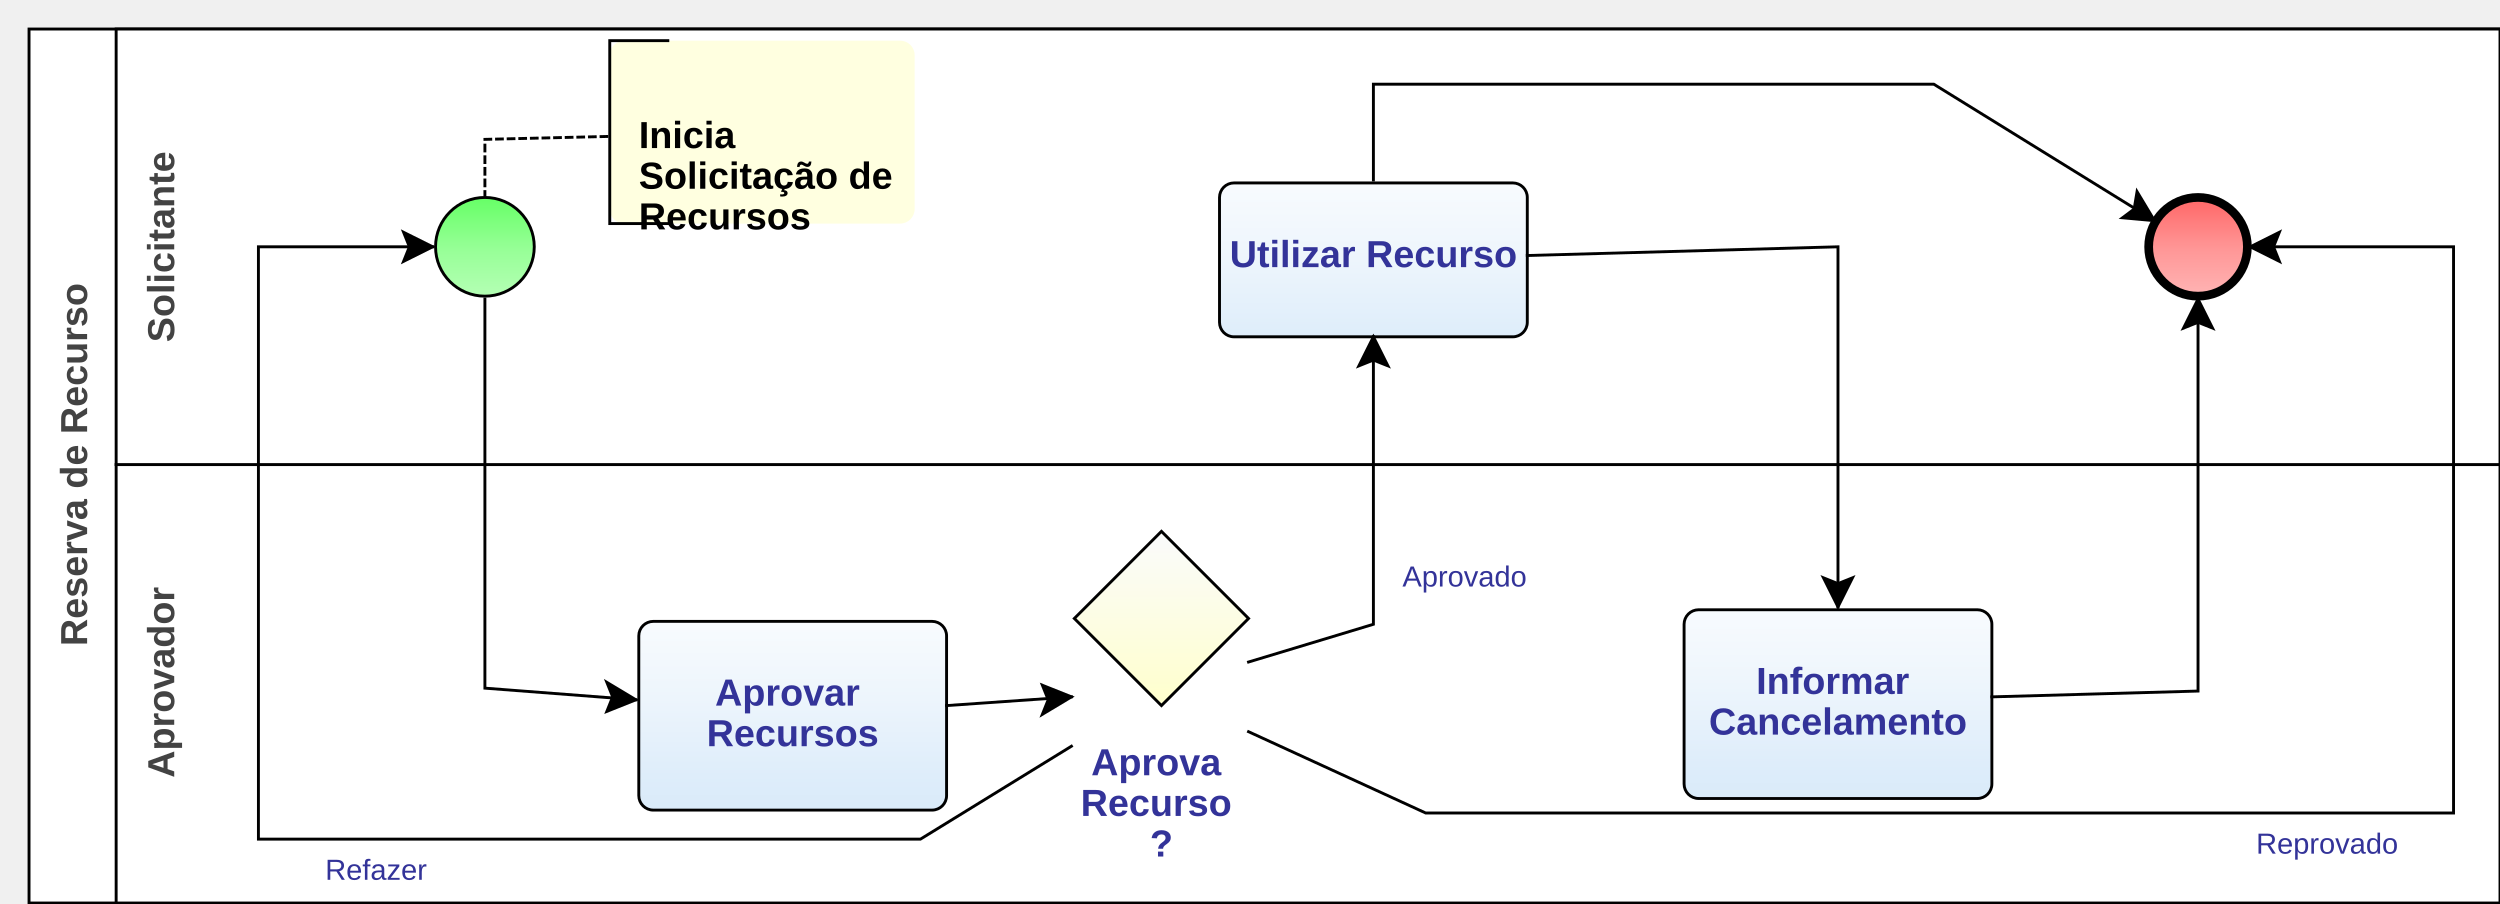
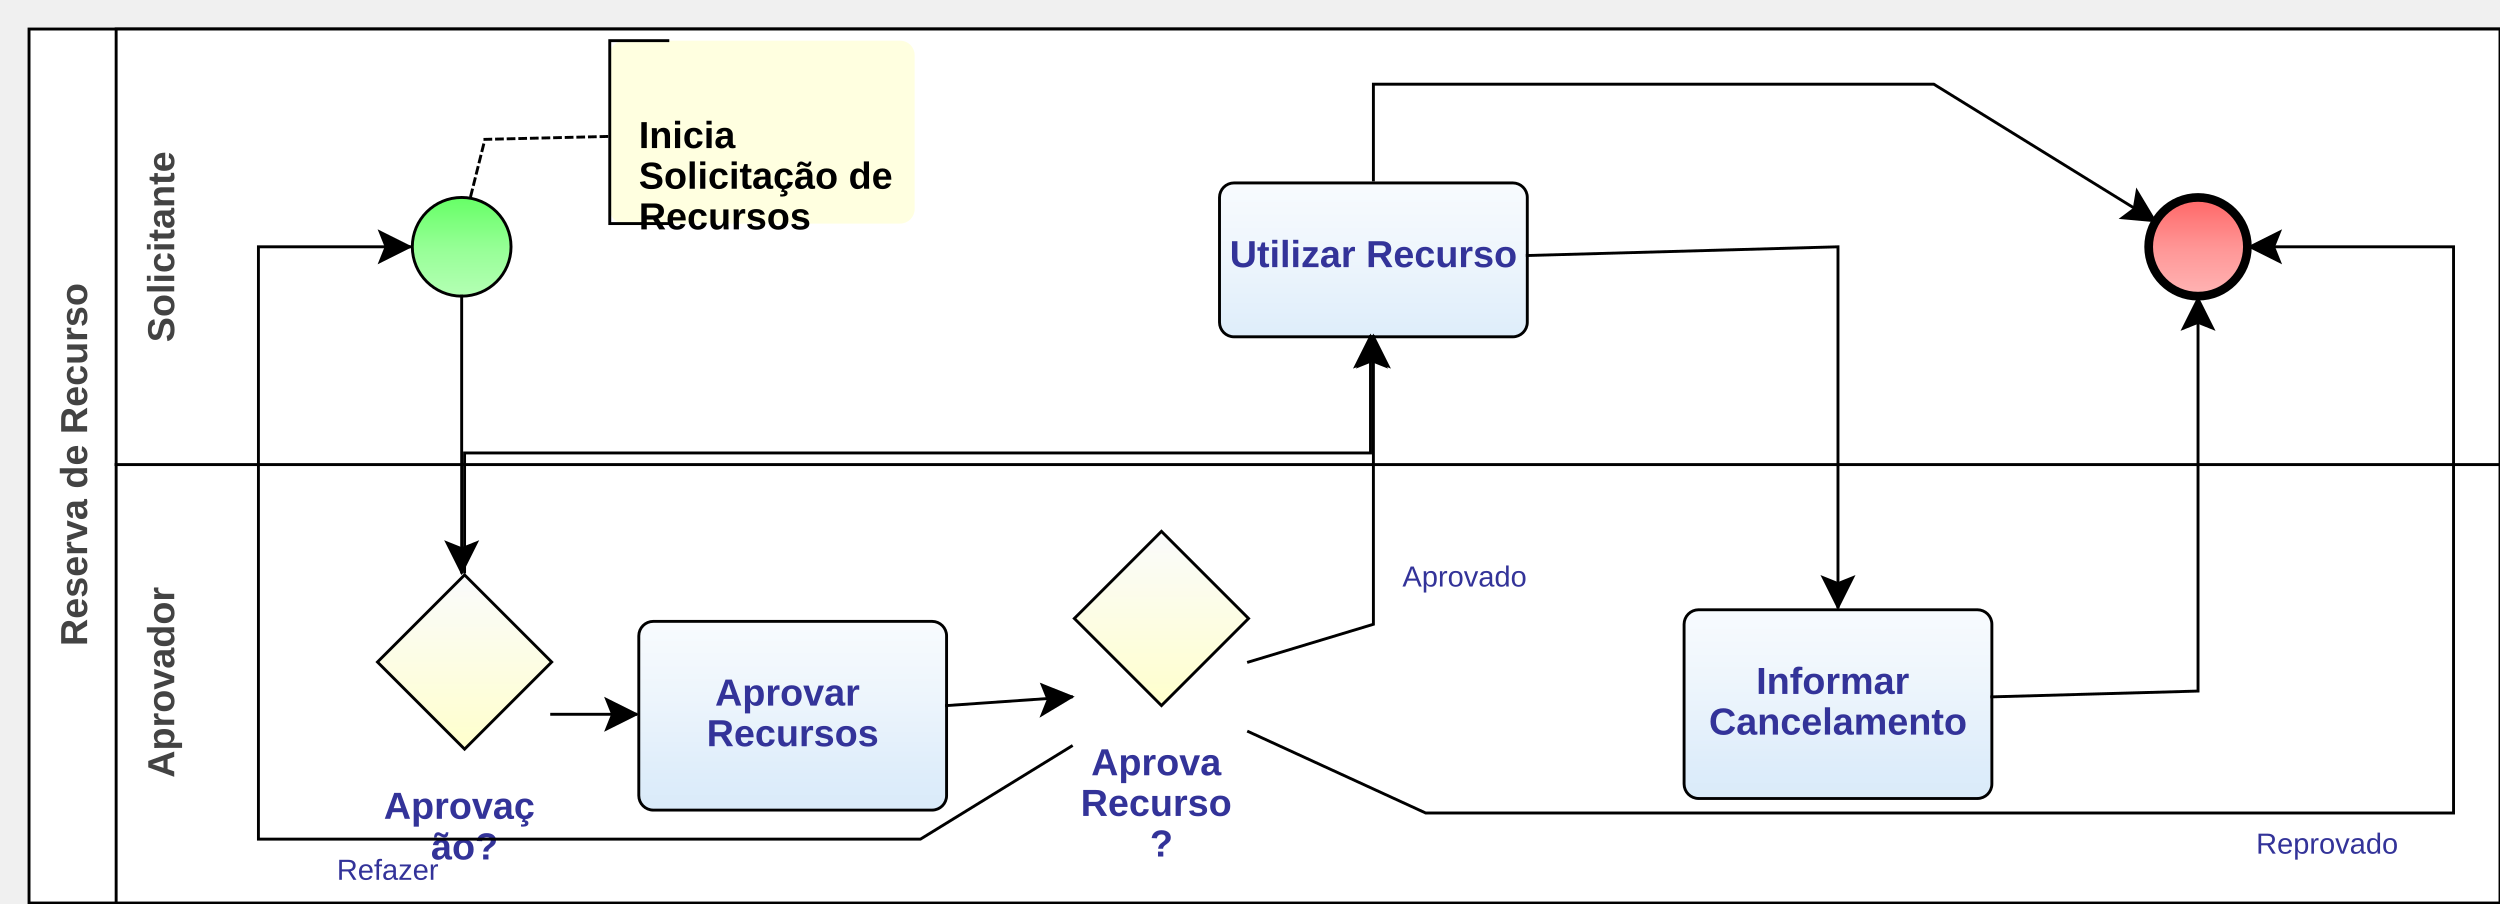
<svg xmlns="http://www.w3.org/2000/svg" xmlns:xlink="http://www.w3.org/1999/xlink" style="stroke-dasharray:none; shape-rendering:auto; font-family:'Arial'; text-rendering:auto; fill-opacity:1; color-interpolation:auto; color-rendering:auto; font-size:12; fill:black; stroke:black; image-rendering:auto; stroke-miterlimit:10; stroke-linecap:square; stroke-linejoin:miter; font-style:normal; stroke-width:1; stroke-dashoffset:0; font-weight:normal; stroke-opacity:1;" contentScriptType="text/ecmascript" preserveAspectRatio="xMidYMid meet" zoomAndPan="magnify" version="1.0" contentStyleType="text/css" xml:xlink="http://www.w3.org/1999/xlink" width="861" height="311">
  <rect x="10" y="10" width="851" height="301" ry="0" rx="0" style="stroke:#000000; fill:#FFFFFF" />
  <rect x="40" y="160" width="821" height="151" ry="0" rx="0" style="stroke:#000000; fill:#FFFFFF" />
  <g componentSequence="3">
    <text x="-235" y="46" transform="rotate(270)" text-anchor="middle" style="font-weight:bold;font-size:13px;stroke:none; fill:#434343">
      <tspan dy="14" x="-235">Aprovador</tspan>
    </text>
  </g>
  <rect x="40" y="10" width="821" height="150" ry="0" rx="0" style="stroke:#000000; fill:#FFFFFF" />
  <g componentSequence="2">
    <text x="-85" y="46" transform="rotate(270)" text-anchor="middle" style="font-weight:bold;font-size:13px;stroke:none; fill:#434343">
      <tspan dy="14" x="-85">Solicitante</tspan>
    </text>
  </g>
  <g componentSequence="1">
    <text x="-160" y="16" transform="rotate(270)" text-anchor="middle" style="font-weight:bold;font-size:13px;stroke:none; fill:#434343">
      <tspan dy="14" x="-160">Reserva de Recurso</tspan>
    </text>
  </g>
  <g sequence="4">
-     <ellipse cx="167" cy="85" rx="17" ry="17" stroke-width="1" style="fill:url(#linearGradient66FF6696FF96B6FFB6_189745795);" stroke="336633" />
+     <ellipse cx="159" cy="85" rx="17" ry="17" stroke-width="1" style="fill:url(#linearGradient66FF6696FF96B6FFB6_1329429967);" stroke="336633" />
  </g>
  <g sequence="5">
-     <rect x="220" y="214" width="106" height="65" ry="5" rx="5" style="fill:url(#linearGradientF8FBFEEDF5FCDEEDFAD4E7F8E2E5E9_92845466);" stroke="191970" />
+     <rect x="220" y="214" width="106" height="65" ry="5" rx="5" style="fill:url(#linearGradientF8FBFEEDF5FCDEEDFAD4E7F8E2E5E9_1106942552);" stroke="191970" />
  </g>
  <g componentSequence="5">
    <text x="273" y="229" text-anchor="middle" style="font-weight:bold;font-size:13px;stroke:none; fill:#333399">
      <tspan dy="14" x="273">Aprovar</tspan>
      <tspan dy="14" x="273">Recursos</tspan>
    </text>
  </g>
  <g sequence="6">
-     <rect x="420" y="63" width="106" height="53" ry="5" rx="5" style="fill:url(#linearGradientF8FBFEEDF5FCDEEDFAD4E7F8E2E5E9_28778995);" stroke="191970" />
+     <rect x="420" y="63" width="106" height="53" ry="5" rx="5" style="fill:url(#linearGradientF8FBFEEDF5FCDEEDFAD4E7F8E2E5E9_1170544319);" stroke="191970" />
  </g>
  <g componentSequence="6">
    <text x="473" y="78" text-anchor="middle" style="font-weight:bold;font-size:13px;stroke:none; fill:#333399">
      <tspan dy="14" x="473">Utilizar Recurso</tspan>
    </text>
  </g>
  <g sequence="7">
-     <ellipse cx="757" cy="85" rx="17" ry="17" stroke-width="3" style="fill:url(#linearGradientFF6666FF9696FFB6B6_1152761761);" stroke="993333" />
+     <ellipse cx="757" cy="85" rx="17" ry="17" stroke-width="3" style="fill:url(#linearGradientFF6666FF9696FFB6B6_13078627);" stroke="993333" />
  </g>
  <g sequence="8">
-     <rect x="580" y="210" width="106" height="65" ry="5" rx="5" style="fill:url(#linearGradientF8FBFEEDF5FCDEEDFAD4E7F8E2E5E9_903868134);" stroke="191970" />
+     <rect x="580" y="210" width="106" height="65" ry="5" rx="5" style="fill:url(#linearGradientF8FBFEEDF5FCDEEDFAD4E7F8E2E5E9_607143601);" stroke="191970" />
  </g>
  <g componentSequence="8">
    <text x="633" y="225" text-anchor="middle" style="font-weight:bold;font-size:13px;stroke:none; fill:#333399">
      <tspan dy="14" x="633">Informar</tspan>
      <tspan dy="14" x="633">Cancelamento</tspan>
    </text>
  </g>
  <g sequence="9">
-     <polygon points=" 370 213 400 183 430 213 400 243 370 213" style="fill:url(#linearGradientFAFBFCFFFFCC_1966848418);" stroke="000000" />
+     <polygon points=" 370 213 400 183 430 213 400 243 370 213" style="fill:url(#linearGradientFAFBFCFFFFCC_831336501);" stroke="000000" />
  </g>
  <g componentSequence="9">
    <text x="400" y="253" text-anchor="middle" style="font-weight:bold;font-size:13px;stroke:none; fill:#333399">
      <tspan dy="14" x="400">Aprova</tspan>
      <tspan dy="14" x="400">Recurso</tspan>
      <tspan dy="14" x="400">?</tspan>
    </text>
  </g>
  <rect x="210" y="14" width="105" height="63" ry="5" rx="5" style="stroke:none; fill:#FFFFE0" />
  <g componentSequence="10">
    <text x="220" y="37" text-anchor="left" style="font-weight:bold;font-size:13px;stroke:none; fill:#000000">
      <tspan dy="14" x="220">Inicia</tspan>
      <tspan dy="14" x="220">Solicitação de</tspan>
      <tspan dy="14" x="220">Recursos</tspan>
    </text>
  </g>
  <path style="fill:none; stroke-width:1; stroke:#000000;" d="M230.0 14.0 L210.0 14.0 L210.0 77.0 L230.0 77.0" />
-   <g componentSequence="11">
-     <text x="177" y="196" style="font-size:10px;font-weight:none;stroke:none; fill:#333399" text-anchor="left" />
+   <g sequence="22">
+     <polygon points=" 130 228 160 198 190 228 160 258 130 228" style="fill:url(#linearGradientFAFBFCFFFFCC_1552988245);" stroke="000000" />
+   </g>
+   <g componentSequence="22">
+     <text x="160" y="268" text-anchor="middle" style="font-weight:bold;font-size:13px;stroke:none; fill:#333399">
+       <tspan dy="14" x="160">Aprovaç</tspan>
+       <tspan dy="14" x="160">ão?</tspan>
+     </text>
  </g>
  <g componentSequence="12">
    <text x="358" y="242" style="font-size:10px;font-weight:none;stroke:none; fill:#333399" text-anchor="left" />
  </g>
  <g componentSequence="14">
    <text x="606" y="29" style="font-size:10px;font-weight:none;stroke:none; fill:#333399" text-anchor="left" />
  </g>
  <g componentSequence="15">
    <text x="643" y="93" style="font-size:10px;font-weight:none;stroke:none; fill:#333399" text-anchor="left" />
  </g>
  <g componentSequence="16">
    <text x="767" y="206" style="font-size:10px;font-weight:none;stroke:none; fill:#333399" text-anchor="left" />
  </g>
  <g componentSequence="18">
-     <text x="112" y="289" style="font-size:10px;font-weight:none;stroke:none; fill:#333399" text-anchor="left">
-       <tspan dy="14" x="112">Refazer</tspan>
+     <text x="116" y="289" style="font-size:10px;font-weight:none;stroke:none; fill:#333399" text-anchor="left">
+       <tspan dy="14" x="116">Refazer</tspan>
    </text>
  </g>
  <g componentSequence="19">
    <text x="483" y="188" style="font-size:10px;font-weight:none;stroke:none; fill:#333399" text-anchor="left">
      <tspan dy="14" x="483">Aprovado</tspan>
    </text>
  </g>
  <g componentSequence="20">
    <text x="777" y="280" style="font-size:10px;font-weight:none;stroke:none; fill:#333399" text-anchor="left">
      <tspan dy="14" x="777">Reprovado</tspan>
    </text>
  </g>
+   <g componentSequence="24">
+     <text x="215" y="246" style="font-size:10px;font-weight:none;stroke:none; fill:#333399" text-anchor="left" />
+   </g>
  <g componentSequence="21">
-     <text x="189" y="48" style="font-size:10px;font-weight:none;stroke:none; fill:#333399" text-anchor="left" />
+     <text x="188" y="48" style="font-size:10px;font-weight:none;stroke:none; fill:#333399" text-anchor="left" />
  </g>
-   <path style="fill:none; stroke:#000000;stroke-width:1" d="M167.0 103.0 L167.0 237.0 L219.0 241.0" />
-   <polygon style="fill:#000000; stroke:#000000;" points=" 209 235 219 241 209 245 211 240" />
-   <path style="fill:none; stroke:#000000;stroke-width:1" d="M369.0 257.0 L317.0 289.0 L89.0 289.0 L89.0 85.0 L149.0 85.0" />
-   <polygon style="fill:#000000; stroke:#000000;" points=" 139 80 149 85 139 90 141 85" />
-   <path style="fill:none; stroke:#000000;stroke-dasharray:2" d="M209.0 47.0 L167.0 48.0 L167.0 67.0" />
+   <g componentSequence="25">
+     <text x="326" y="156" style="font-size:10px;font-weight:none;stroke:none; fill:#333399" text-anchor="left" />
+   </g>
+   <g componentSequence="23">
+     <text x="169" y="150" style="font-size:10px;font-weight:none;stroke:none; fill:#333399" text-anchor="left" />
+   </g>
+   <path style="fill:none; stroke:#000000;stroke-width:1" d="M369.0 257.0 L317.0 289.0 L89.0 289.0 L89.0 85.0 L141.0 85.0" />
+   <polygon style="fill:#000000; stroke:#000000;" points=" 131 80 141 85 131 90 133 85" />
+   <path style="fill:none; stroke:#000000;stroke-dasharray:2" d="M209.0 47.0 L167.0 48.0 L162.0 68.0" />
  <path style="fill:none; stroke:#000000;stroke-width:1" d="M326.0 243.0 L369.0 240.0" />
  <polygon style="fill:#000000; stroke:#000000;" points=" 359 236 369 240 359 246 361 241" />
  <path style="fill:none; stroke:#000000;stroke-width:1" d="M473.0 62.0 L473.0 29.0 L666.0 29.0 L742.0 76.0" />
  <polygon style="fill:#000000; stroke:#000000;" points=" 736 66 742 76 731 75 735 72" />
  <path style="fill:none; stroke:#000000;stroke-width:1" d="M526.0 88.0 L633.0 85.0 L633.0 209.0" />
  <polygon style="fill:#000000; stroke:#000000;" points=" 638 199 633 209 628 199 633 201" />
  <path style="fill:none; stroke:#000000;stroke-width:1" d="M430.0 228.0 L473.0 215.0 L473.0 116.0" />
  <polygon style="fill:#000000; stroke:#000000;" points=" 468 126 473 116 478 126 473 124" />
  <path style="fill:none; stroke:#000000;stroke-width:1" d="M686.0 240.0 L757.0 238.0 L757.0 103.0" />
  <polygon style="fill:#000000; stroke:#000000;" points=" 752 113 757 103 762 113 757 111" />
  <path style="fill:none; stroke:#000000;stroke-width:1" d="M430.0 252.0 L491.0 280.0 L845.0 280.0 L845.0 85.0 L775.0 85.0" />
  <polygon style="fill:#000000; stroke:#000000;" points=" 785 90 775 85 785 80 783 85" />
+   <path style="fill:none; stroke:#000000;stroke-width:1" d="M159.0 102.0 L159.0 197.0" />
+   <polygon style="fill:#000000; stroke:#000000;" points=" 164 187 159 197 154 187 159 189" />
+   <path style="fill:none; stroke:#000000;stroke-width:1" d="M190.0 246.0 L219.0 246.0" />
+   <polygon style="fill:#000000; stroke:#000000;" points=" 209 241 219 246 209 251 211 246" />
+   <path style="fill:none; stroke:#000000;stroke-width:1" d="M160.0 197.0 L160.0 156.0 L472.0 156.0 L472.0 116.0" />
+   <polygon style="fill:#000000; stroke:#000000;" points=" 467 126 472 116 477 126 472 124" />
  <defs>
-     <linearGradient xlink:href="#linearGradient66FF6696FF96B6FFB6" id="linearGradient66FF6696FF96B6FFB6_189745795" x1="0" y1="68.0" x2="0" y2="103.0" gradientUnits="userSpaceOnUse" xlink:type="simple" xlink:actuate="onLoad" xlink:show="other" />
+     <linearGradient xlink:href="#linearGradient66FF6696FF96B6FFB6" id="linearGradient66FF6696FF96B6FFB6_1329429967" x1="0" y1="68.0" x2="0" y2="103.0" gradientUnits="userSpaceOnUse" xlink:type="simple" xlink:actuate="onLoad" xlink:show="other" />
    <linearGradient id="linearGradient66FF6696FF96B6FFB6">
      <stop style="stop-color:#66FF66;stop-opacity:1;" offset="0.0" id="stop66FF66" />
      <stop style="stop-color:#96FF96;stop-opacity:1;" offset="0.5" id="stop96FF96" />
      <stop style="stop-color:#B6FFB6;stop-opacity:1;" offset="1.0" id="stopB6FFB6" />
    </linearGradient>
-     <linearGradient xlink:href="#linearGradientF8FBFEEDF5FCDEEDFAD4E7F8E2E5E9" id="linearGradientF8FBFEEDF5FCDEEDFAD4E7F8E2E5E9_92845466" x1="0" y1="214.0" x2="0" y2="320.0" gradientUnits="userSpaceOnUse" xlink:type="simple" xlink:actuate="onLoad" xlink:show="other" />
+     <linearGradient xlink:href="#linearGradientF8FBFEEDF5FCDEEDFAD4E7F8E2E5E9" id="linearGradientF8FBFEEDF5FCDEEDFAD4E7F8E2E5E9_1106942552" x1="0" y1="214.0" x2="0" y2="320.0" gradientUnits="userSpaceOnUse" xlink:type="simple" xlink:actuate="onLoad" xlink:show="other" />
    <linearGradient id="linearGradientF8FBFEEDF5FCDEEDFAD4E7F8E2E5E9">
      <stop style="stop-color:#F8FBFE;stop-opacity:1;" offset="0.0" id="stopF8FBFE" />
      <stop style="stop-color:#EDF5FC;stop-opacity:1;" offset="0.25" id="stopEDF5FC" />
      <stop style="stop-color:#DEEDFA;stop-opacity:1;" offset="0.5" id="stopDEEDFA" />
      <stop style="stop-color:#D4E7F8;stop-opacity:1;" offset="0.75" id="stopD4E7F8" />
      <stop style="stop-color:#E2E5E9;stop-opacity:1;" offset="1.0" id="stopE2E5E9" />
    </linearGradient>
-     <linearGradient xlink:href="#linearGradientF8FBFEEDF5FCDEEDFAD4E7F8E2E5E9" id="linearGradientF8FBFEEDF5FCDEEDFAD4E7F8E2E5E9_28778995" x1="0" y1="63.0" x2="0" y2="169.0" gradientUnits="userSpaceOnUse" xlink:type="simple" xlink:actuate="onLoad" xlink:show="other" />
-     <linearGradient xlink:href="#linearGradientFF6666FF9696FFB6B6" id="linearGradientFF6666FF9696FFB6B6_1152761761" x1="0" y1="68.0" x2="0" y2="103.0" gradientUnits="userSpaceOnUse" xlink:type="simple" xlink:actuate="onLoad" xlink:show="other" />
+     <linearGradient xlink:href="#linearGradientF8FBFEEDF5FCDEEDFAD4E7F8E2E5E9" id="linearGradientF8FBFEEDF5FCDEEDFAD4E7F8E2E5E9_1170544319" x1="0" y1="63.0" x2="0" y2="169.0" gradientUnits="userSpaceOnUse" xlink:type="simple" xlink:actuate="onLoad" xlink:show="other" />
+     <linearGradient xlink:href="#linearGradientFF6666FF9696FFB6B6" id="linearGradientFF6666FF9696FFB6B6_13078627" x1="0" y1="68.0" x2="0" y2="103.0" gradientUnits="userSpaceOnUse" xlink:type="simple" xlink:actuate="onLoad" xlink:show="other" />
    <linearGradient id="linearGradientFF6666FF9696FFB6B6">
      <stop style="stop-color:#FF6666;stop-opacity:1;" offset="0.0" id="stopFF6666" />
      <stop style="stop-color:#FF9696;stop-opacity:1;" offset="0.5" id="stopFF9696" />
      <stop style="stop-color:#FFB6B6;stop-opacity:1;" offset="1.0" id="stopFFB6B6" />
    </linearGradient>
-     <linearGradient xlink:href="#linearGradientF8FBFEEDF5FCDEEDFAD4E7F8E2E5E9" id="linearGradientF8FBFEEDF5FCDEEDFAD4E7F8E2E5E9_903868134" x1="0" y1="210.0" x2="0" y2="316.0" gradientUnits="userSpaceOnUse" xlink:type="simple" xlink:actuate="onLoad" xlink:show="other" />
-     <linearGradient xlink:href="#linearGradientFAFBFCFFFFCC" id="linearGradientFAFBFCFFFFCC_1966848418" x1="0" y1="183.0" x2="0" y2="243.0" gradientUnits="userSpaceOnUse" xlink:type="simple" xlink:actuate="onLoad" xlink:show="other" />
+     <linearGradient xlink:href="#linearGradientF8FBFEEDF5FCDEEDFAD4E7F8E2E5E9" id="linearGradientF8FBFEEDF5FCDEEDFAD4E7F8E2E5E9_607143601" x1="0" y1="210.0" x2="0" y2="316.0" gradientUnits="userSpaceOnUse" xlink:type="simple" xlink:actuate="onLoad" xlink:show="other" />
+     <linearGradient xlink:href="#linearGradientFAFBFCFFFFCC" id="linearGradientFAFBFCFFFFCC_831336501" x1="0" y1="183.0" x2="0" y2="243.0" gradientUnits="userSpaceOnUse" xlink:type="simple" xlink:actuate="onLoad" xlink:show="other" />
    <linearGradient id="linearGradientFAFBFCFFFFCC">
      <stop style="stop-color:#FAFBFC;stop-opacity:1;" offset="0.0" id="stopFAFBFC" />
      <stop style="stop-color:#FFFFCC;stop-opacity:1;" offset="1.0" id="stopFFFFCC" />
    </linearGradient>
+     <linearGradient xlink:href="#linearGradientFAFBFCFFFFCC" id="linearGradientFAFBFCFFFFCC_1552988245" x1="0" y1="198.0" x2="0" y2="258.0" gradientUnits="userSpaceOnUse" xlink:type="simple" xlink:actuate="onLoad" xlink:show="other" />
  </defs>
</svg>
